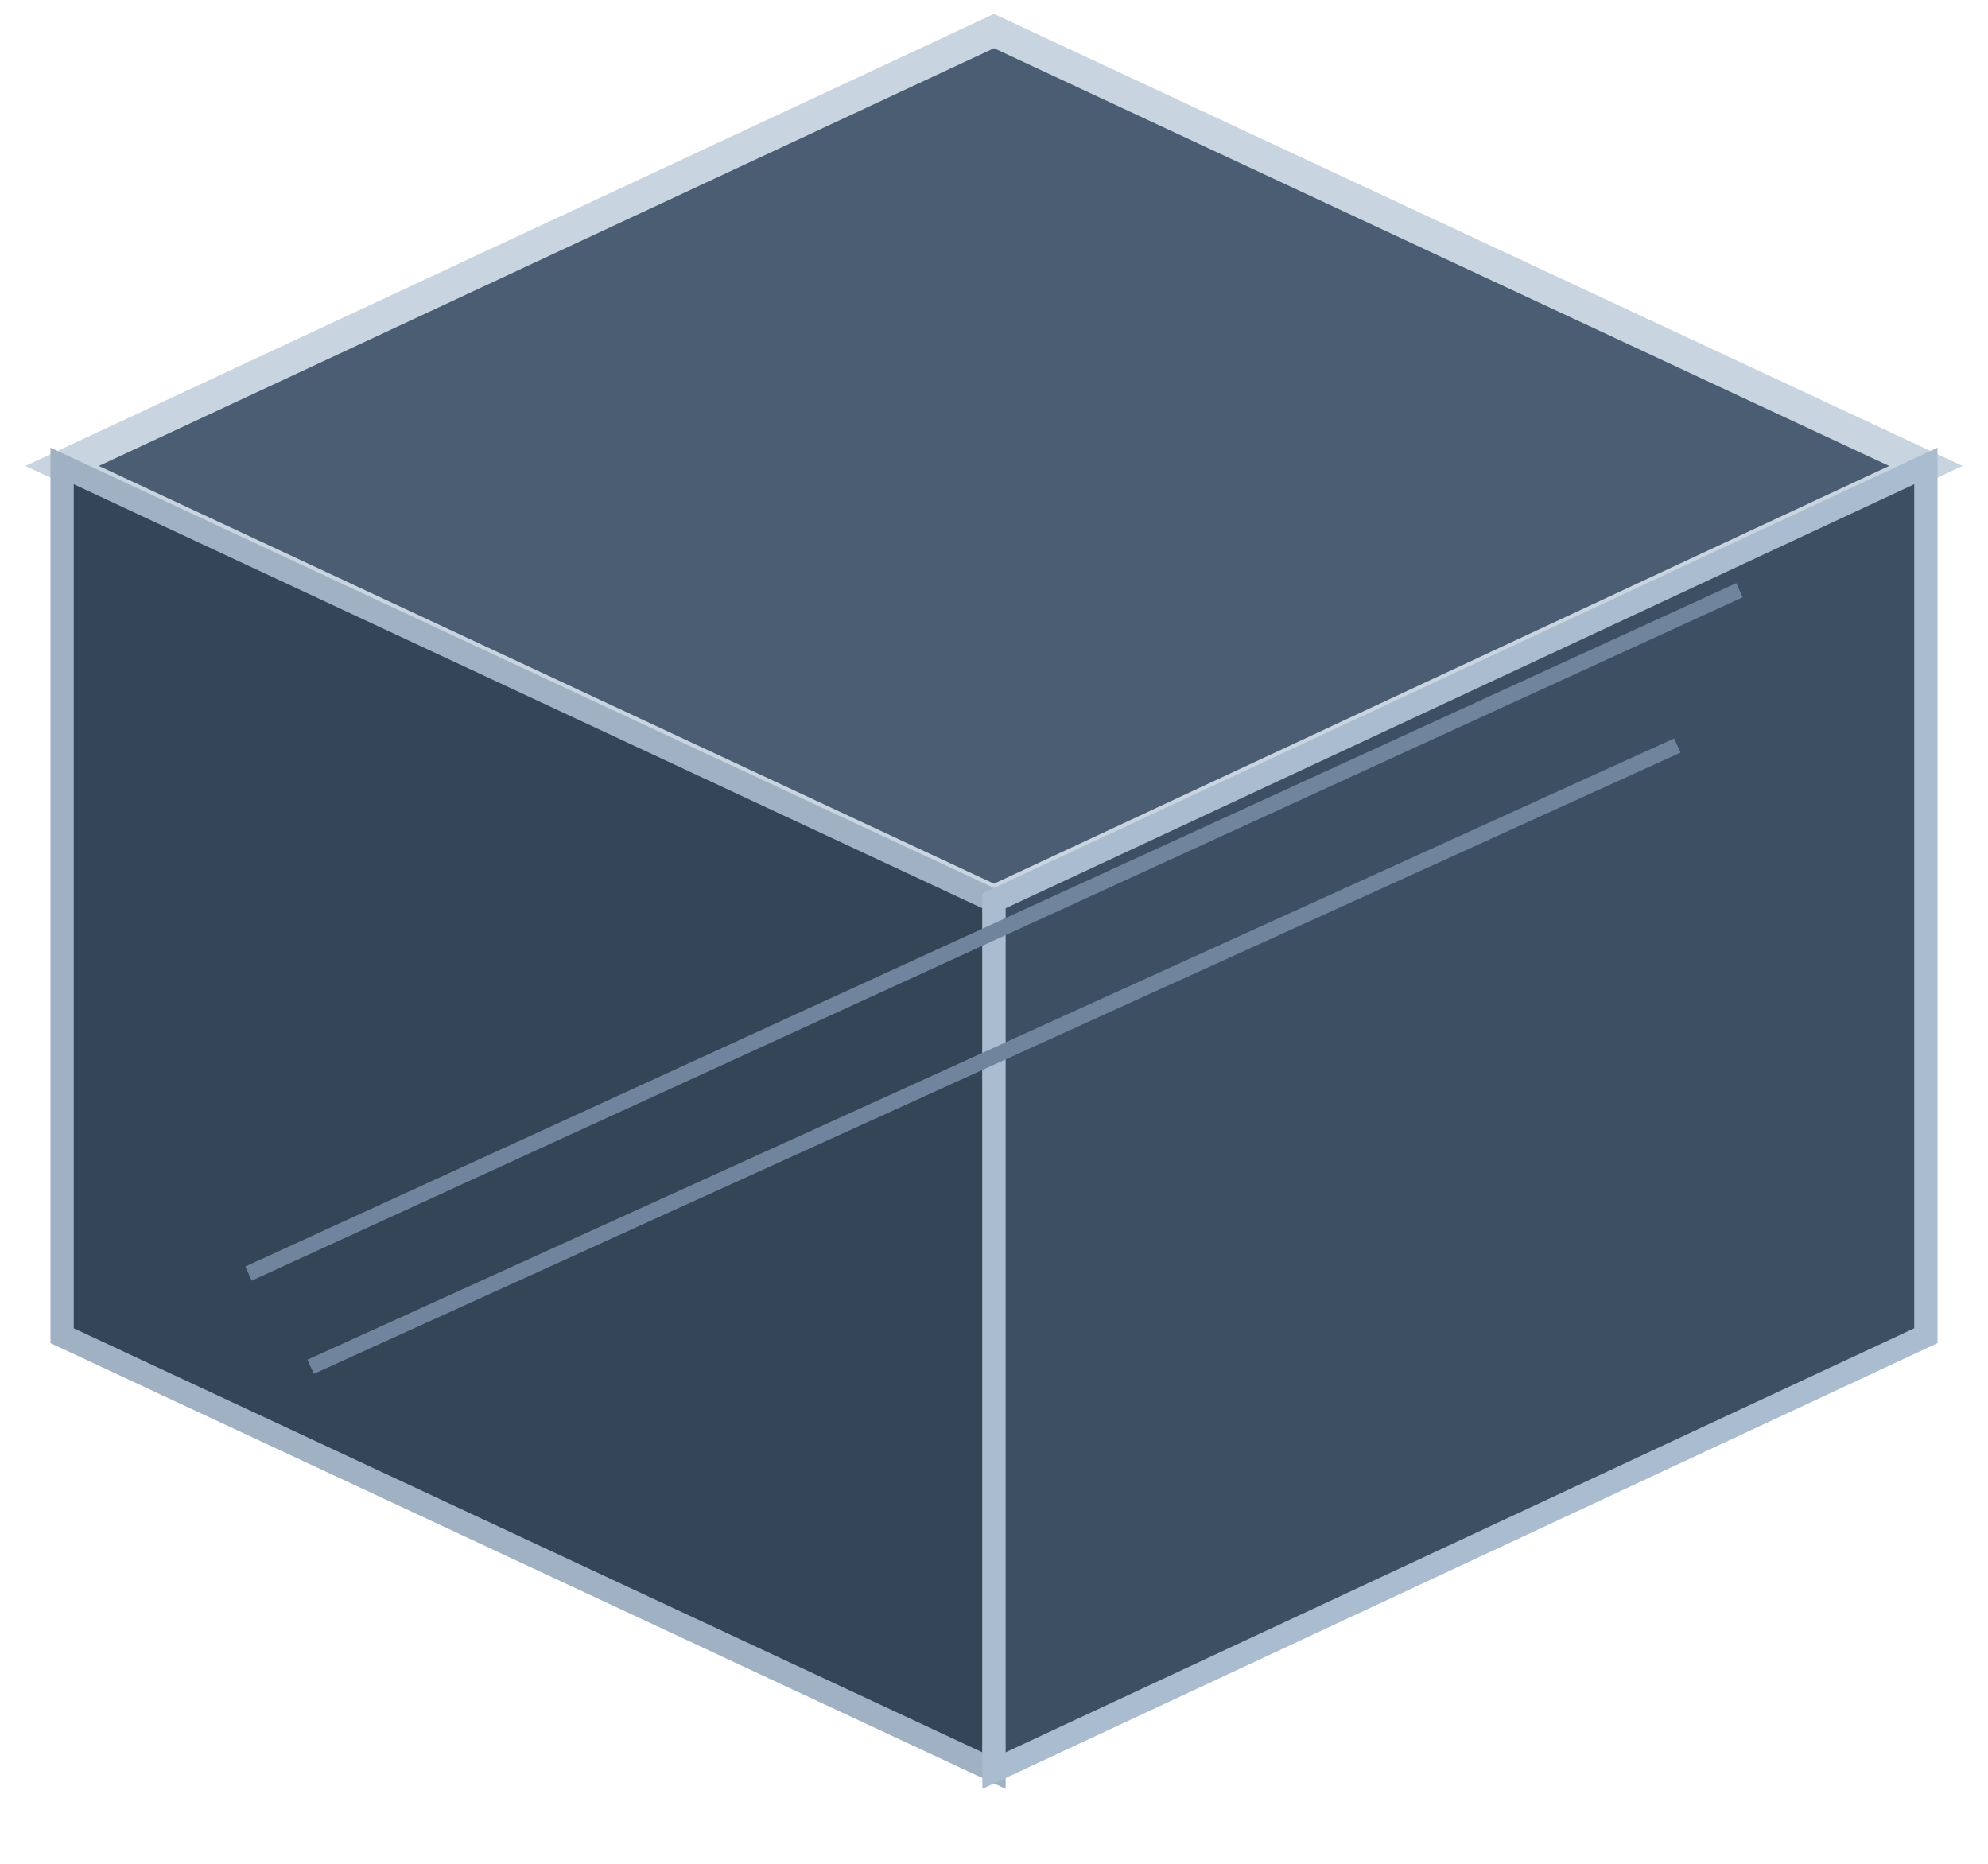
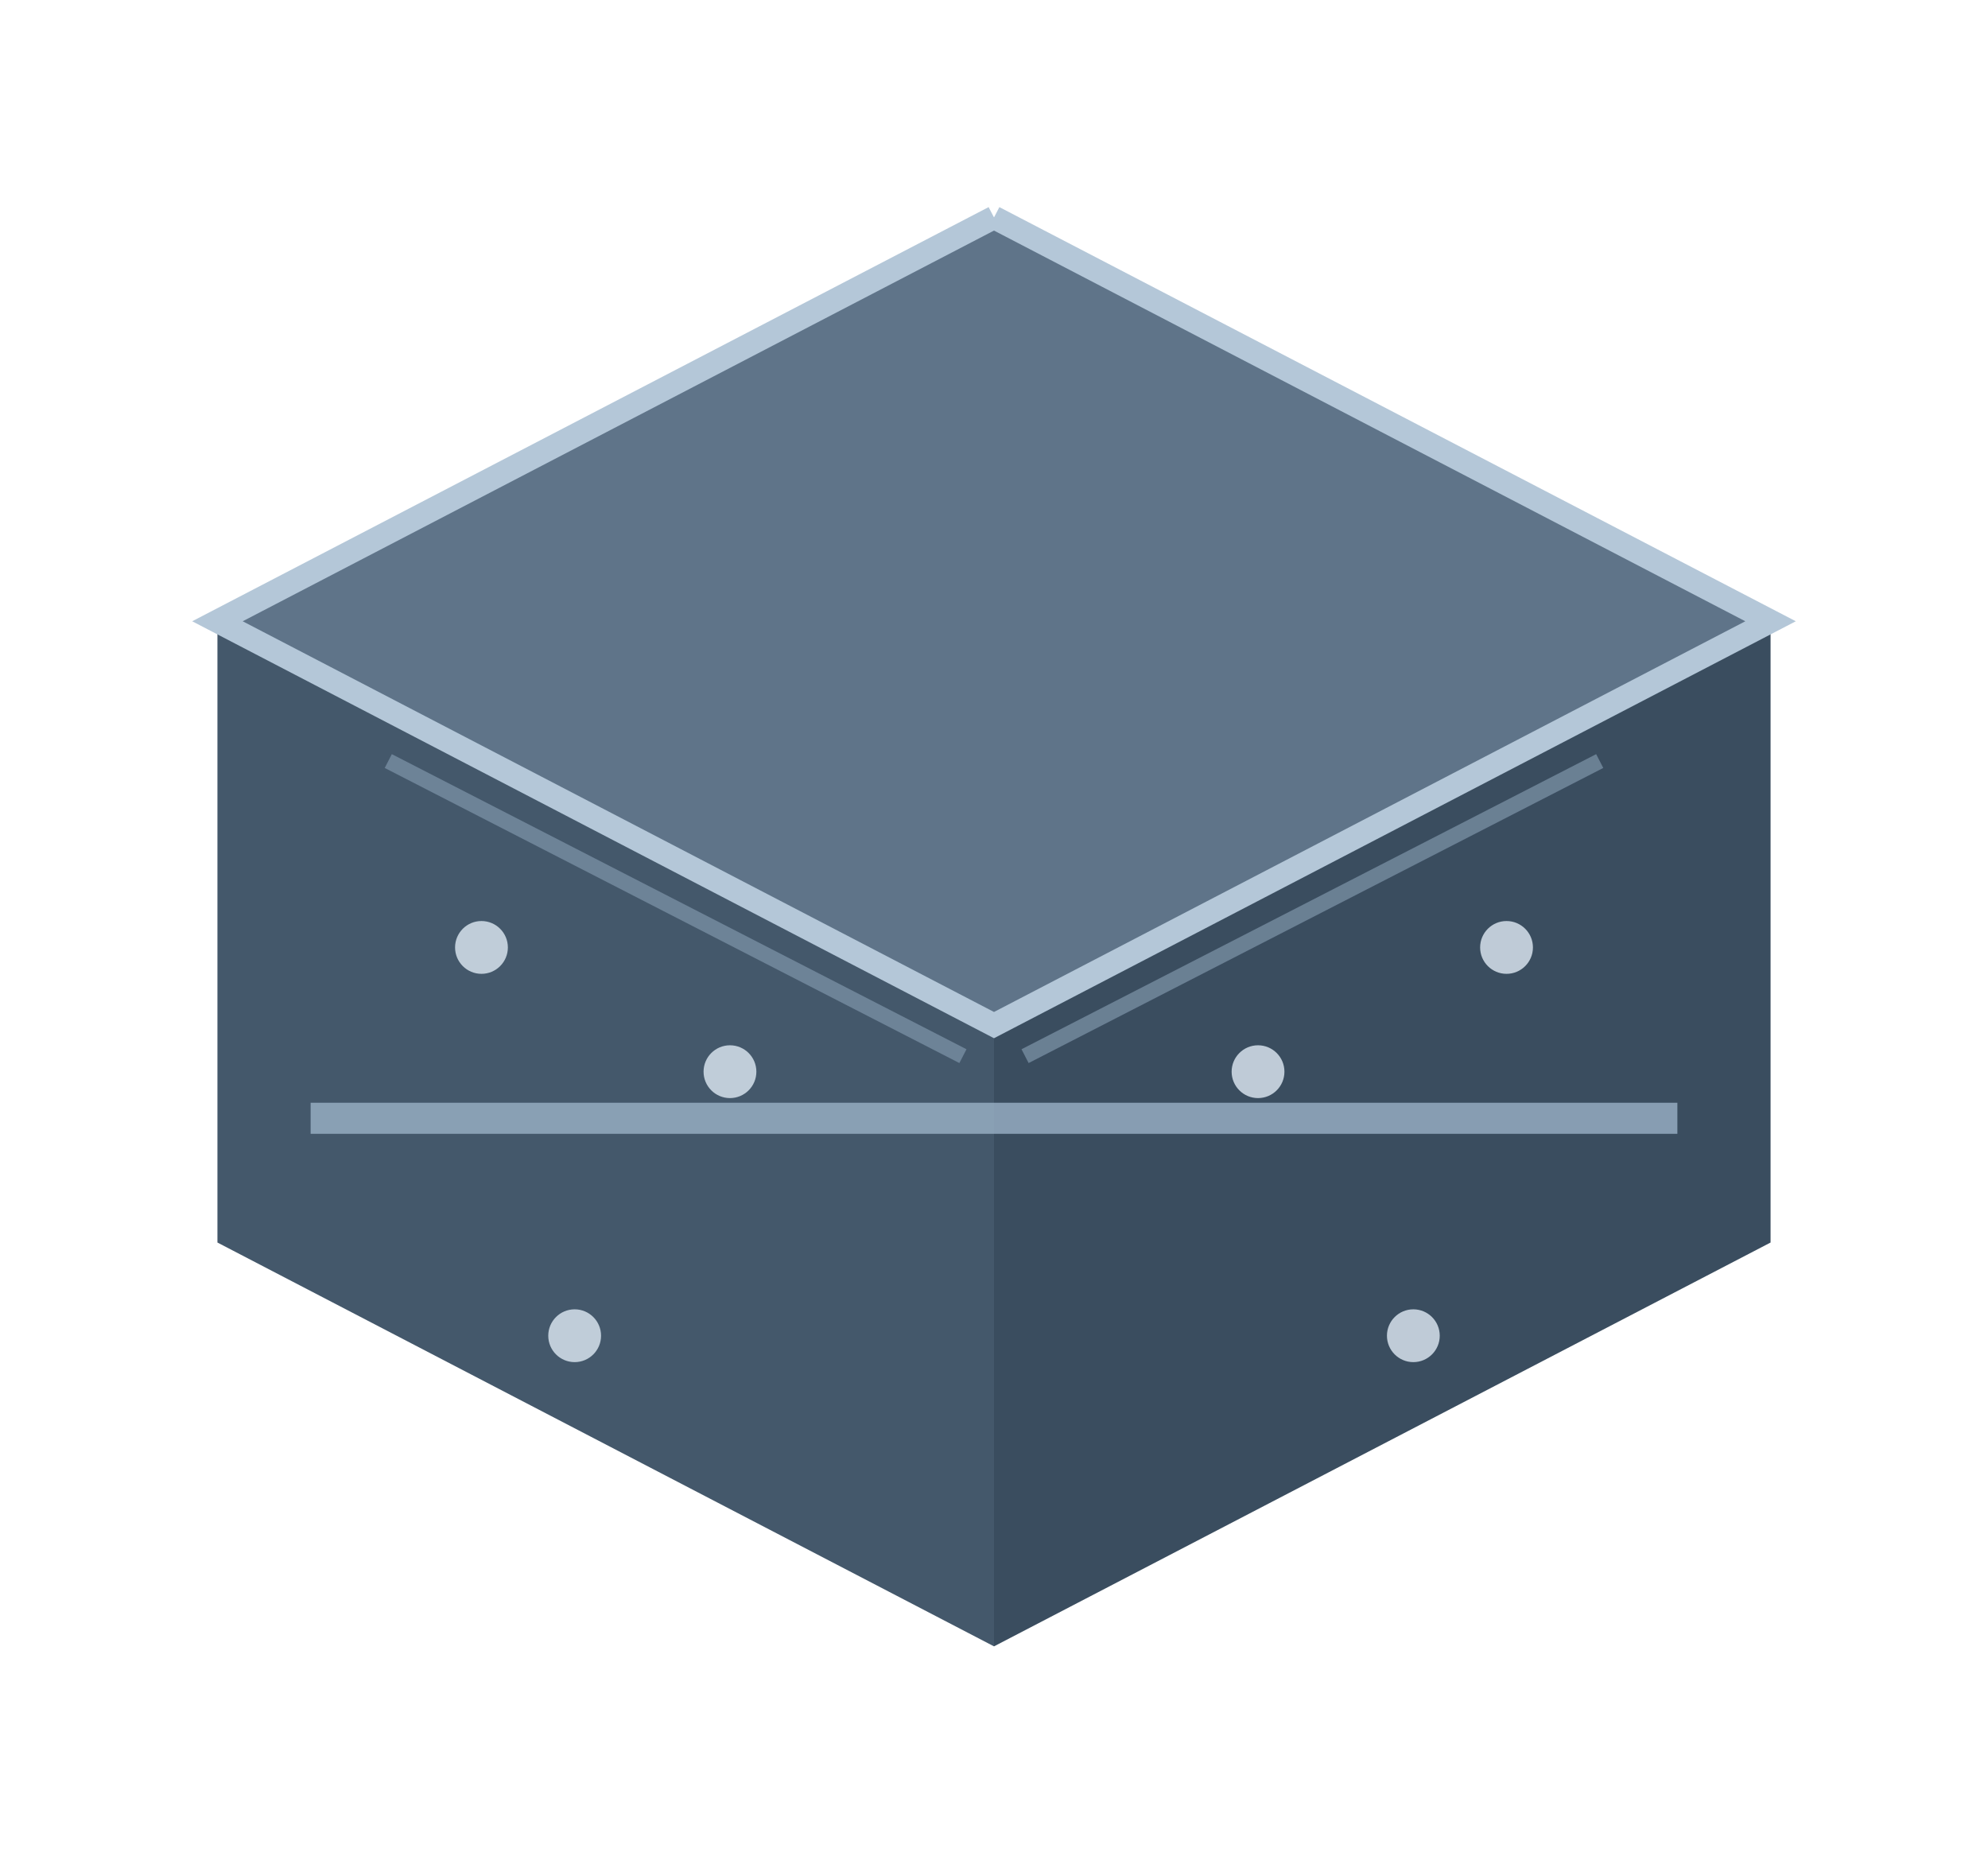
- <svg xmlns="http://www.w3.org/2000/svg" viewBox="0 0 128 120" width="128" height="120">
-   <polygon points="64,2 124,30 64,58 4,30" fill="#4a5d72" stroke="#c8d4e0" stroke-width="2" />
-   <polygon points="4,30 64,58 64,114 4,86" fill="#344557" stroke="#9fb1c3" stroke-width="1.5" />
-   <polygon points="124,30 64,58 64,114 124,86" fill="#3d4f62" stroke="#aabccf" stroke-width="1.5" />
-   <line x1="16" y1="82" x2="112" y2="38" stroke="#6f859d" stroke-width="1" />
-   <line x1="20" y1="88" x2="108" y2="48" stroke="#6f859d" stroke-width="1" />
+ <svg xmlns="http://www.w3.org/2000/svg" width="128" height="120" viewBox="0 0 128 120">
+   <polygon points="64,14 114,40 64,66 14,40" fill="#5f7489" />
+   <polygon points="14,40 64,66 64,106 14,80" fill="#44586b" />
+   <polygon points="114,40 64,66 64,106 114,80" fill="#3a4d5f" />
+   <polyline points="64,14 114,40 64,66 14,40 64,14" fill="none" stroke="#b4c7d8" stroke-width="1.5" />
+   <line x1="20" y1="72" x2="108" y2="72" stroke="#9ab2c7" stroke-width="2" opacity="0.8" />
+   <g stroke="#7f95aa" stroke-width="1" opacity="0.7">
+     <line x1="25" y1="49" x2="62" y2="68" />
+     <line x1="66" y1="68" x2="103" y2="49" />
+   </g>
+   <g fill="#d6e2ec" opacity="0.85">
+     <circle cx="31" cy="61" r="1.7" />
+     <circle cx="47" cy="69" r="1.7" />
+     <circle cx="81" cy="69" r="1.7" />
+     <circle cx="97" cy="61" r="1.7" />
+     <circle cx="37" cy="86" r="1.7" />
+     <circle cx="91" cy="86" r="1.7" />
+   </g>
</svg>
